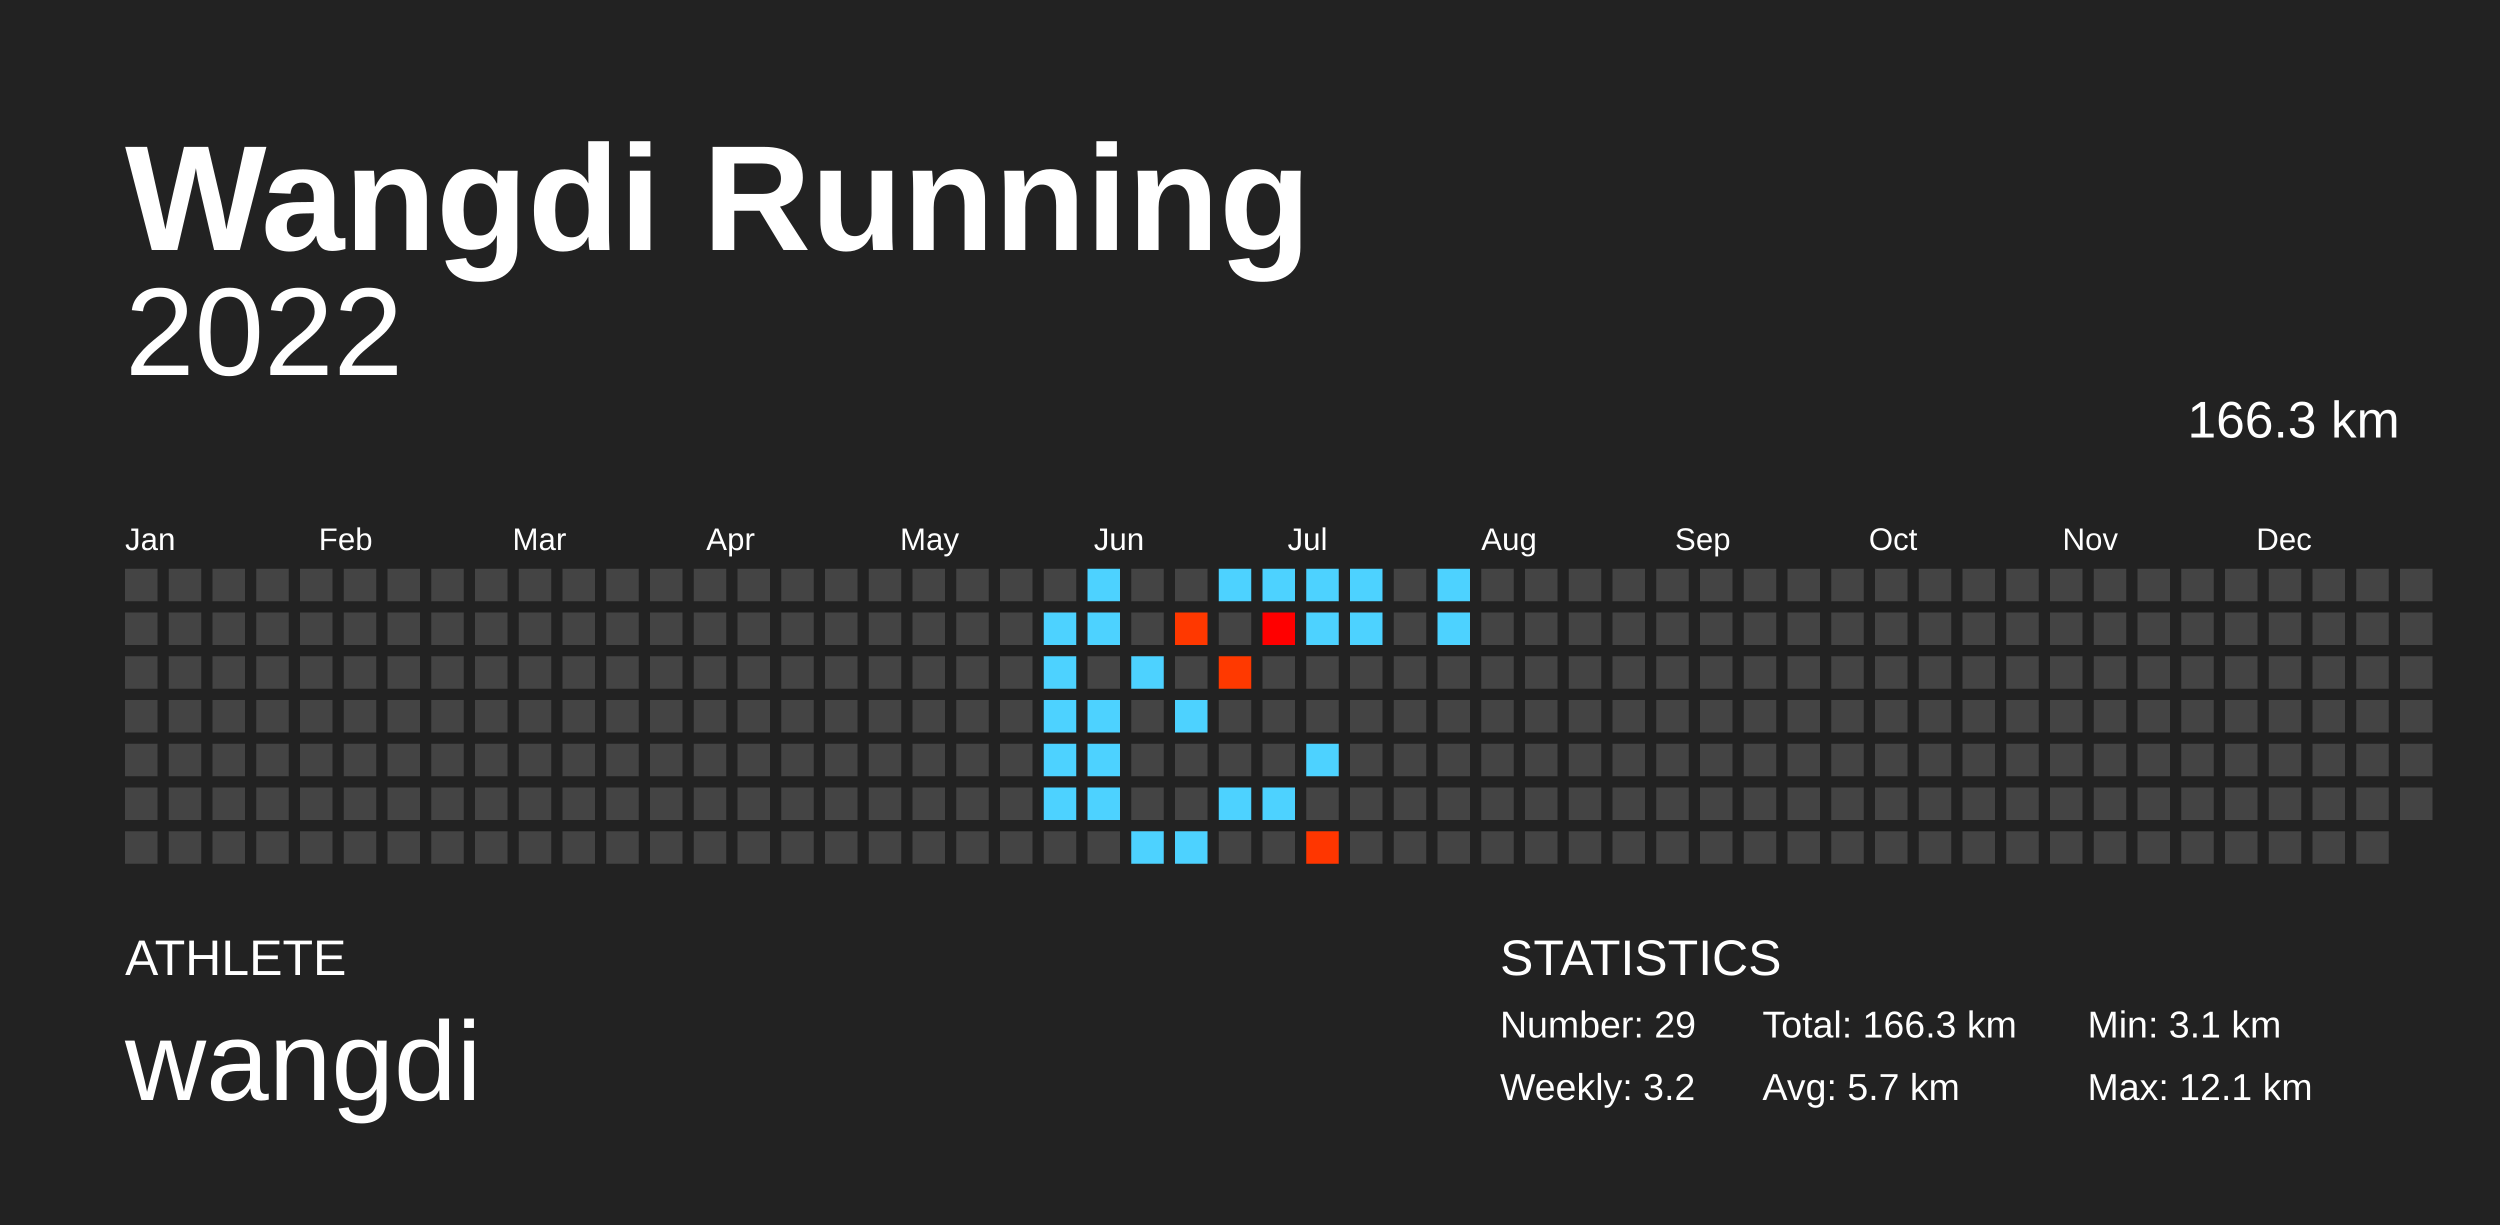
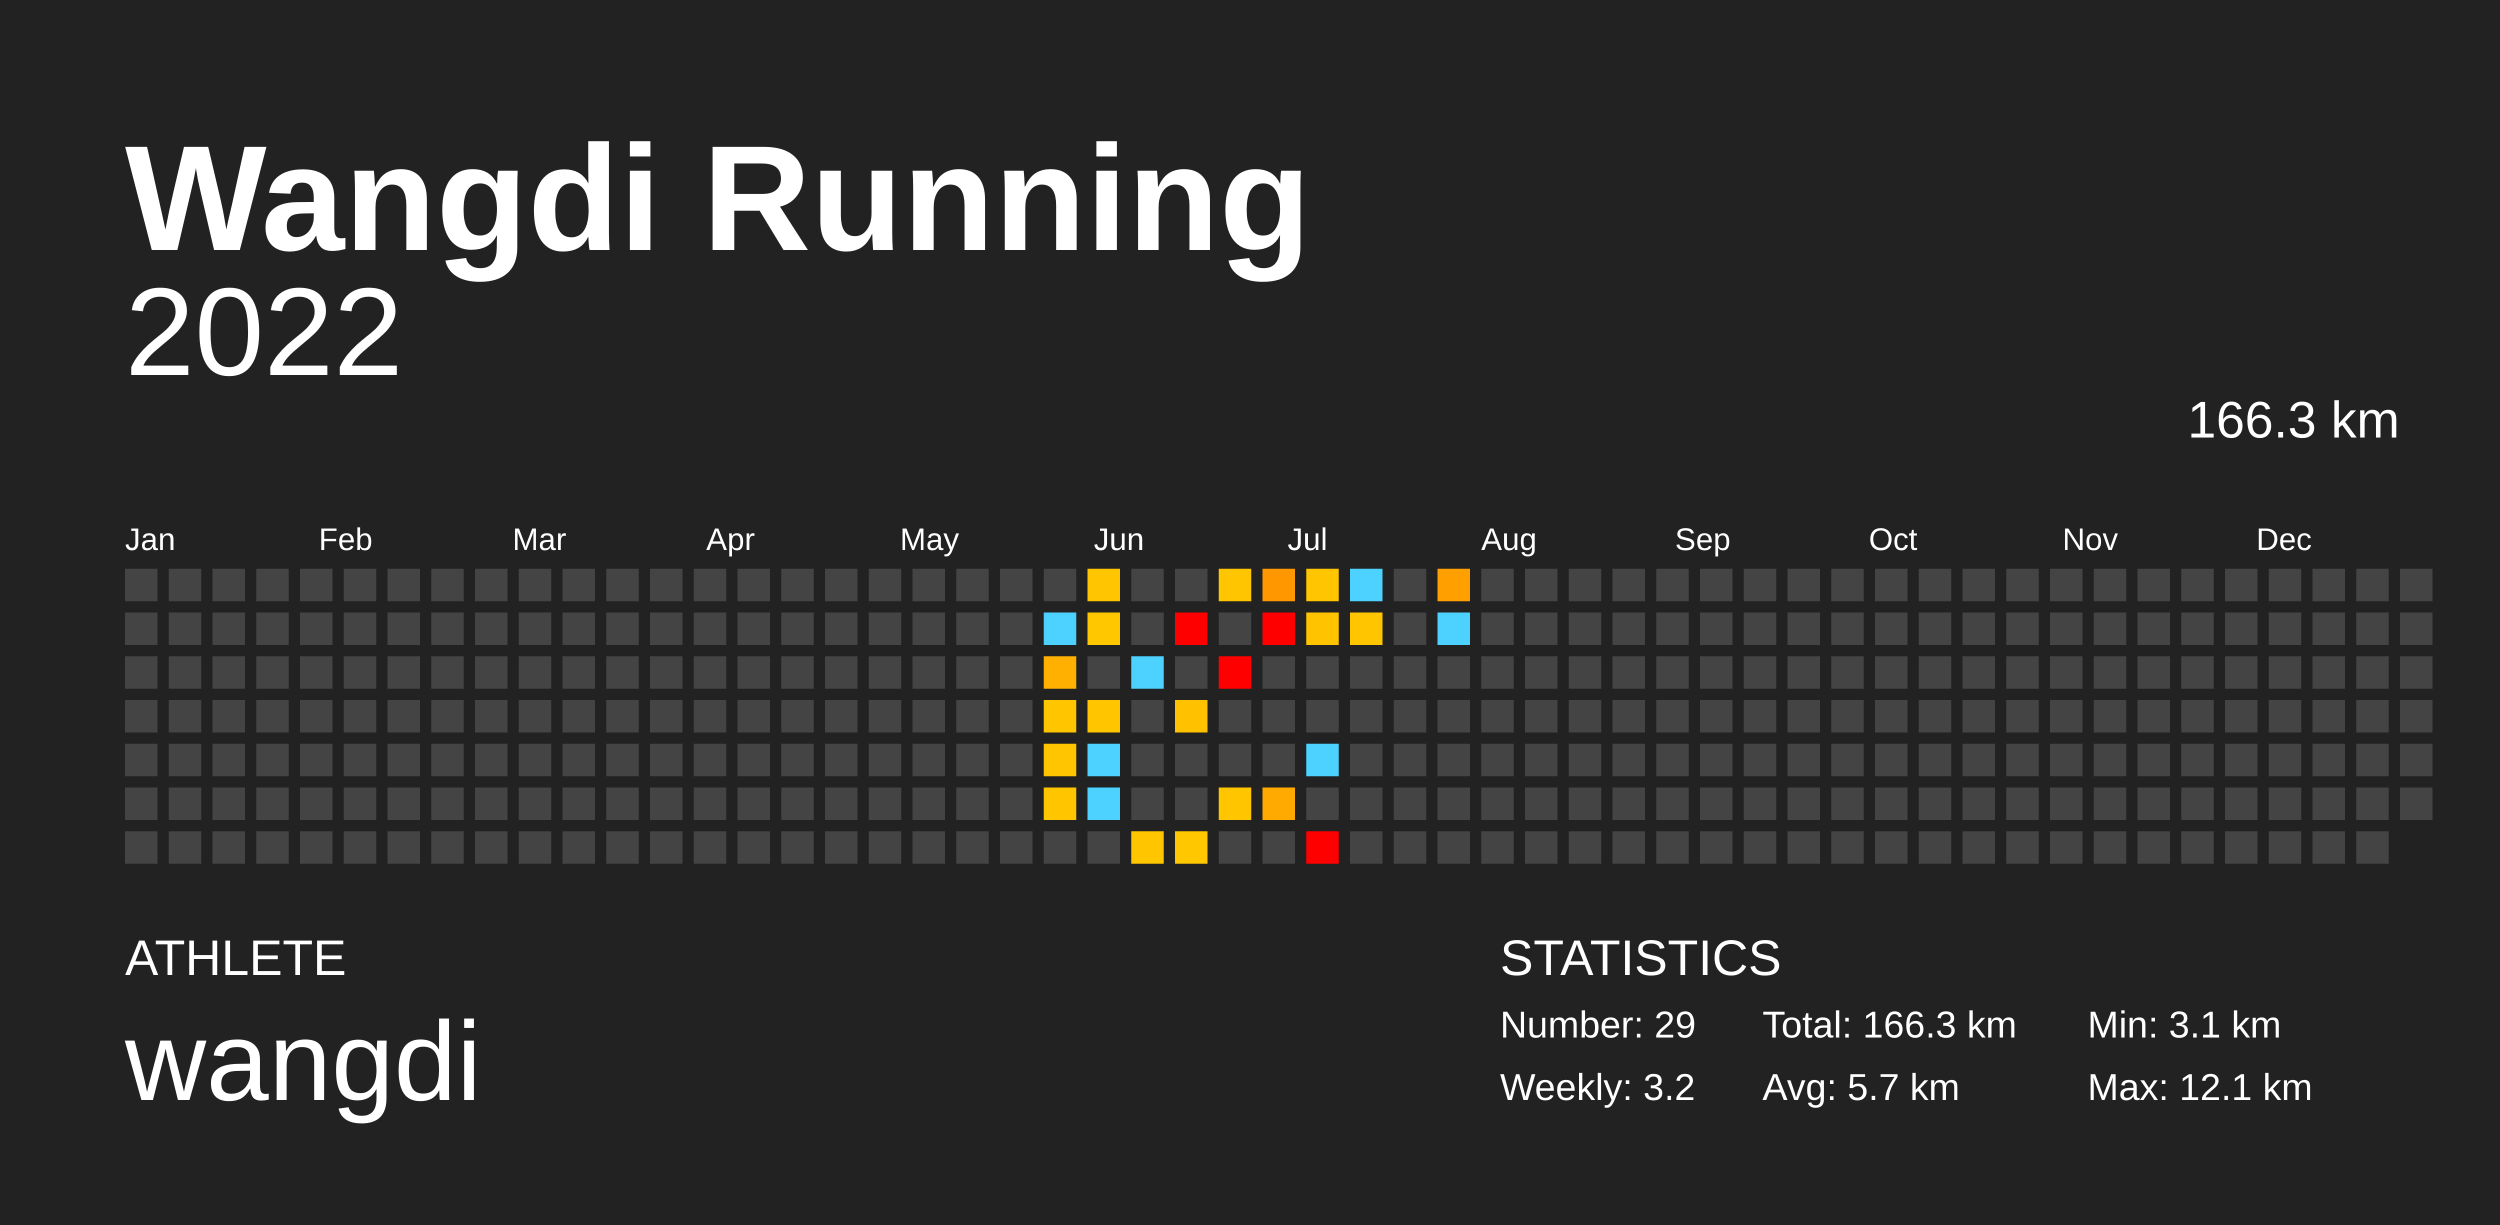
<svg xmlns="http://www.w3.org/2000/svg" baseProfile="full" height="98mm" version="1.1" viewBox="0,0,200,98" width="200mm">
  <defs />
  <rect fill="#222222" height="98" width="200" x="0" y="0" />
  <text fill="#FFFFFF" style="font-size:12px; font-family:Arial; font-weight:bold;" x="10" y="20">Wangdi Running</text>
  <text fill="#FFFFFF" style="font-size:4px; font-family:Arial" x="10" y="78">ATHLETE</text>
  <text fill="#FFFFFF" style="font-size:9px; font-family:Arial" x="10" y="88">wangdi</text>
  <text fill="#FFFFFF" style="font-size:4px; font-family:Arial" x="120" y="78">STATISTICS</text>
  <text fill="#FFFFFF" style="font-size:3px; font-family:Arial" x="120" y="83">Number: 29</text>
  <text fill="#FFFFFF" style="font-size:3px; font-family:Arial" x="120" y="88">Weekly: 3.2</text>
  <text fill="#FFFFFF" style="font-size:3px; font-family:Arial" x="141" y="83">Total: 166.3 km</text>
  <text fill="#FFFFFF" style="font-size:3px; font-family:Arial" x="141" y="88">Avg: 5.7 km</text>
  <text fill="#FFFFFF" style="font-size:3px; font-family:Arial" x="167" y="83">Min: 3.1 km</text>
  <text fill="#FFFFFF" style="font-size:3px; font-family:Arial" x="167" y="88">Max: 12.1 km</text>
  <text alignment-baseline="hanging" fill="#FFFFFF" style="font-size:10.0px; font-family:Arial;" x="10" y="30">2022</text>
  <text alignment-baseline="hanging" fill="#FFFFFF" style="font-size:4.125px; font-family:Arial;" x="175" y="35">166.3 km</text>
  <text fill="#FFFFFF" style="font-size:2.5px; font-family:Arial" x="10.0" y="44">Jan</text>
  <text fill="#FFFFFF" style="font-size:2.5px; font-family:Arial" x="25.5" y="44">Feb</text>
  <text fill="#FFFFFF" style="font-size:2.5px; font-family:Arial" x="41.0" y="44">Mar</text>
  <text fill="#FFFFFF" style="font-size:2.5px; font-family:Arial" x="56.5" y="44">Apr</text>
  <text fill="#FFFFFF" style="font-size:2.5px; font-family:Arial" x="72.0" y="44">May</text>
  <text fill="#FFFFFF" style="font-size:2.5px; font-family:Arial" x="87.5" y="44">Jun</text>
  <text fill="#FFFFFF" style="font-size:2.5px; font-family:Arial" x="103.0" y="44">Jul</text>
  <text fill="#FFFFFF" style="font-size:2.5px; font-family:Arial" x="118.5" y="44">Aug</text>
  <text fill="#FFFFFF" style="font-size:2.5px; font-family:Arial" x="134.0" y="44">Sep</text>
  <text fill="#FFFFFF" style="font-size:2.5px; font-family:Arial" x="149.5" y="44">Oct</text>
  <text fill="#FFFFFF" style="font-size:2.5px; font-family:Arial" x="165.0" y="44">Nov</text>
  <text fill="#FFFFFF" style="font-size:2.5px; font-family:Arial" x="180.5" y="44">Dec</text>
  <rect fill="#444444" height="2.6" width="2.6" x="10.0" y="45.5" />
  <rect fill="#444444" height="2.6" width="2.6" x="10.0" y="49.0" />
  <rect fill="#444444" height="2.6" width="2.6" x="10.0" y="52.5" />
  <rect fill="#444444" height="2.6" width="2.6" x="10.0" y="56.0" />
  <rect fill="#444444" height="2.6" width="2.6" x="10.0" y="59.5" />
  <rect fill="#444444" height="2.6" width="2.6" x="10.0" y="63.0" />
  <rect fill="#444444" height="2.6" width="2.6" x="10.0" y="66.5" />
  <rect fill="#444444" height="2.6" width="2.6" x="13.5" y="45.5" />
  <rect fill="#444444" height="2.6" width="2.6" x="13.5" y="49.0" />
  <rect fill="#444444" height="2.6" width="2.6" x="13.5" y="52.5" />
  <rect fill="#444444" height="2.6" width="2.6" x="13.5" y="56.0" />
  <rect fill="#444444" height="2.6" width="2.6" x="13.5" y="59.5" />
  <rect fill="#444444" height="2.6" width="2.6" x="13.5" y="63.0" />
  <rect fill="#444444" height="2.6" width="2.6" x="13.5" y="66.5" />
  <rect fill="#444444" height="2.6" width="2.6" x="17.0" y="45.5" />
  <rect fill="#444444" height="2.6" width="2.6" x="17.0" y="49.0" />
  <rect fill="#444444" height="2.6" width="2.6" x="17.0" y="52.5" />
  <rect fill="#444444" height="2.6" width="2.6" x="17.0" y="56.0" />
  <rect fill="#444444" height="2.6" width="2.6" x="17.0" y="59.5" />
  <rect fill="#444444" height="2.6" width="2.6" x="17.0" y="63.0" />
  <rect fill="#444444" height="2.6" width="2.6" x="17.0" y="66.5" />
  <rect fill="#444444" height="2.6" width="2.6" x="20.5" y="45.5" />
  <rect fill="#444444" height="2.6" width="2.6" x="20.5" y="49.0" />
  <rect fill="#444444" height="2.6" width="2.6" x="20.5" y="52.5" />
  <rect fill="#444444" height="2.6" width="2.6" x="20.5" y="56.0" />
  <rect fill="#444444" height="2.6" width="2.6" x="20.5" y="59.5" />
  <rect fill="#444444" height="2.6" width="2.6" x="20.5" y="63.0" />
  <rect fill="#444444" height="2.6" width="2.6" x="20.5" y="66.5" />
  <rect fill="#444444" height="2.6" width="2.6" x="24.0" y="45.5" />
  <rect fill="#444444" height="2.6" width="2.6" x="24.0" y="49.0" />
  <rect fill="#444444" height="2.6" width="2.6" x="24.0" y="52.5" />
  <rect fill="#444444" height="2.6" width="2.6" x="24.0" y="56.0" />
  <rect fill="#444444" height="2.6" width="2.6" x="24.0" y="59.5" />
  <rect fill="#444444" height="2.6" width="2.6" x="24.0" y="63.0" />
  <rect fill="#444444" height="2.6" width="2.6" x="24.0" y="66.5" />
  <rect fill="#444444" height="2.6" width="2.6" x="27.5" y="45.5" />
  <rect fill="#444444" height="2.6" width="2.6" x="27.5" y="49.0" />
  <rect fill="#444444" height="2.6" width="2.6" x="27.5" y="52.5" />
  <rect fill="#444444" height="2.6" width="2.6" x="27.5" y="56.0" />
  <rect fill="#444444" height="2.6" width="2.6" x="27.5" y="59.5" />
  <rect fill="#444444" height="2.6" width="2.6" x="27.5" y="63.0" />
  <rect fill="#444444" height="2.6" width="2.6" x="27.5" y="66.5" />
  <rect fill="#444444" height="2.6" width="2.6" x="31.0" y="45.5" />
  <rect fill="#444444" height="2.6" width="2.6" x="31.0" y="49.0" />
  <rect fill="#444444" height="2.6" width="2.6" x="31.0" y="52.5" />
  <rect fill="#444444" height="2.6" width="2.6" x="31.0" y="56.0" />
  <rect fill="#444444" height="2.6" width="2.6" x="31.0" y="59.5" />
  <rect fill="#444444" height="2.6" width="2.6" x="31.0" y="63.0" />
  <rect fill="#444444" height="2.6" width="2.6" x="31.0" y="66.5" />
  <rect fill="#444444" height="2.6" width="2.6" x="34.5" y="45.5" />
  <rect fill="#444444" height="2.6" width="2.6" x="34.5" y="49.0" />
  <rect fill="#444444" height="2.6" width="2.6" x="34.5" y="52.5" />
  <rect fill="#444444" height="2.6" width="2.6" x="34.5" y="56.0" />
  <rect fill="#444444" height="2.6" width="2.6" x="34.5" y="59.5" />
  <rect fill="#444444" height="2.6" width="2.6" x="34.5" y="63.0" />
  <rect fill="#444444" height="2.6" width="2.6" x="34.5" y="66.5" />
  <rect fill="#444444" height="2.6" width="2.6" x="38.0" y="45.5" />
  <rect fill="#444444" height="2.6" width="2.6" x="38.0" y="49.0" />
  <rect fill="#444444" height="2.6" width="2.6" x="38.0" y="52.5" />
  <rect fill="#444444" height="2.6" width="2.6" x="38.0" y="56.0" />
  <rect fill="#444444" height="2.6" width="2.6" x="38.0" y="59.5" />
  <rect fill="#444444" height="2.6" width="2.6" x="38.0" y="63.0" />
  <rect fill="#444444" height="2.6" width="2.6" x="38.0" y="66.5" />
  <rect fill="#444444" height="2.6" width="2.6" x="41.5" y="45.5" />
  <rect fill="#444444" height="2.6" width="2.6" x="41.5" y="49.0" />
  <rect fill="#444444" height="2.6" width="2.6" x="41.5" y="52.5" />
  <rect fill="#444444" height="2.6" width="2.6" x="41.5" y="56.0" />
  <rect fill="#444444" height="2.6" width="2.6" x="41.5" y="59.5" />
  <rect fill="#444444" height="2.6" width="2.6" x="41.5" y="63.0" />
  <rect fill="#444444" height="2.6" width="2.6" x="41.5" y="66.5" />
  <rect fill="#444444" height="2.6" width="2.6" x="45.0" y="45.5" />
  <rect fill="#444444" height="2.6" width="2.6" x="45.0" y="49.0" />
  <rect fill="#444444" height="2.6" width="2.6" x="45.0" y="52.5" />
  <rect fill="#444444" height="2.6" width="2.6" x="45.0" y="56.0" />
  <rect fill="#444444" height="2.6" width="2.6" x="45.0" y="59.5" />
  <rect fill="#444444" height="2.6" width="2.6" x="45.0" y="63.0" />
  <rect fill="#444444" height="2.6" width="2.6" x="45.0" y="66.5" />
  <rect fill="#444444" height="2.6" width="2.6" x="48.5" y="45.5" />
  <rect fill="#444444" height="2.6" width="2.6" x="48.5" y="49.0" />
  <rect fill="#444444" height="2.6" width="2.6" x="48.5" y="52.5" />
  <rect fill="#444444" height="2.6" width="2.6" x="48.5" y="56.0" />
  <rect fill="#444444" height="2.6" width="2.6" x="48.5" y="59.5" />
  <rect fill="#444444" height="2.6" width="2.6" x="48.5" y="63.0" />
  <rect fill="#444444" height="2.6" width="2.6" x="48.5" y="66.5" />
  <rect fill="#444444" height="2.6" width="2.6" x="52.0" y="45.5" />
  <rect fill="#444444" height="2.6" width="2.6" x="52.0" y="49.0" />
  <rect fill="#444444" height="2.6" width="2.6" x="52.0" y="52.5" />
  <rect fill="#444444" height="2.6" width="2.6" x="52.0" y="56.0" />
  <rect fill="#444444" height="2.6" width="2.6" x="52.0" y="59.5" />
  <rect fill="#444444" height="2.6" width="2.6" x="52.0" y="63.0" />
  <rect fill="#444444" height="2.6" width="2.6" x="52.0" y="66.5" />
  <rect fill="#444444" height="2.6" width="2.6" x="55.5" y="45.5" />
  <rect fill="#444444" height="2.6" width="2.6" x="55.5" y="49.0" />
  <rect fill="#444444" height="2.6" width="2.6" x="55.5" y="52.5" />
  <rect fill="#444444" height="2.6" width="2.6" x="55.5" y="56.0" />
  <rect fill="#444444" height="2.6" width="2.6" x="55.5" y="59.5" />
  <rect fill="#444444" height="2.6" width="2.6" x="55.5" y="63.0" />
  <rect fill="#444444" height="2.6" width="2.6" x="55.5" y="66.5" />
  <rect fill="#444444" height="2.6" width="2.6" x="59.0" y="45.5" />
  <rect fill="#444444" height="2.6" width="2.6" x="59.0" y="49.0" />
  <rect fill="#444444" height="2.6" width="2.6" x="59.0" y="52.5" />
  <rect fill="#444444" height="2.6" width="2.6" x="59.0" y="56.0" />
  <rect fill="#444444" height="2.6" width="2.6" x="59.0" y="59.5" />
  <rect fill="#444444" height="2.6" width="2.6" x="59.0" y="63.0" />
  <rect fill="#444444" height="2.6" width="2.6" x="59.0" y="66.5" />
  <rect fill="#444444" height="2.6" width="2.6" x="62.5" y="45.5" />
  <rect fill="#444444" height="2.6" width="2.6" x="62.5" y="49.0" />
  <rect fill="#444444" height="2.6" width="2.6" x="62.5" y="52.5" />
  <rect fill="#444444" height="2.6" width="2.6" x="62.5" y="56.0" />
  <rect fill="#444444" height="2.6" width="2.6" x="62.5" y="59.5" />
  <rect fill="#444444" height="2.6" width="2.6" x="62.5" y="63.0" />
  <rect fill="#444444" height="2.6" width="2.6" x="62.5" y="66.5" />
  <rect fill="#444444" height="2.6" width="2.6" x="66.0" y="45.5" />
  <rect fill="#444444" height="2.6" width="2.6" x="66.0" y="49.0" />
  <rect fill="#444444" height="2.6" width="2.6" x="66.0" y="52.5" />
  <rect fill="#444444" height="2.6" width="2.6" x="66.0" y="56.0" />
  <rect fill="#444444" height="2.6" width="2.6" x="66.0" y="59.5" />
  <rect fill="#444444" height="2.6" width="2.6" x="66.0" y="63.0" />
  <rect fill="#444444" height="2.6" width="2.6" x="66.0" y="66.5" />
  <rect fill="#444444" height="2.6" width="2.6" x="69.5" y="45.5" />
  <rect fill="#444444" height="2.6" width="2.6" x="69.5" y="49.0" />
  <rect fill="#444444" height="2.6" width="2.6" x="69.5" y="52.5" />
  <rect fill="#444444" height="2.6" width="2.6" x="69.5" y="56.0" />
  <rect fill="#444444" height="2.6" width="2.6" x="69.5" y="59.5" />
  <rect fill="#444444" height="2.6" width="2.6" x="69.5" y="63.0" />
  <rect fill="#444444" height="2.6" width="2.6" x="69.5" y="66.5" />
  <rect fill="#444444" height="2.6" width="2.6" x="73.0" y="45.5" />
  <rect fill="#444444" height="2.6" width="2.6" x="73.0" y="49.0" />
  <rect fill="#444444" height="2.6" width="2.6" x="73.0" y="52.5" />
  <rect fill="#444444" height="2.6" width="2.6" x="73.0" y="56.0" />
  <rect fill="#444444" height="2.6" width="2.6" x="73.0" y="59.5" />
  <rect fill="#444444" height="2.6" width="2.6" x="73.0" y="63.0" />
  <rect fill="#444444" height="2.6" width="2.6" x="73.0" y="66.5" />
  <rect fill="#444444" height="2.6" width="2.6" x="76.5" y="45.5" />
  <rect fill="#444444" height="2.6" width="2.6" x="76.5" y="49.0" />
  <rect fill="#444444" height="2.6" width="2.6" x="76.5" y="52.5" />
  <rect fill="#444444" height="2.6" width="2.6" x="76.5" y="56.0" />
  <rect fill="#444444" height="2.6" width="2.6" x="76.5" y="59.5" />
  <rect fill="#444444" height="2.6" width="2.6" x="76.5" y="63.0" />
  <rect fill="#444444" height="2.6" width="2.6" x="76.5" y="66.5" />
  <rect fill="#444444" height="2.6" width="2.6" x="80.0" y="45.5" />
  <rect fill="#444444" height="2.6" width="2.6" x="80.0" y="49.0" />
  <rect fill="#444444" height="2.6" width="2.6" x="80.0" y="52.5" />
  <rect fill="#444444" height="2.6" width="2.6" x="80.0" y="56.0" />
  <rect fill="#444444" height="2.6" width="2.6" x="80.0" y="59.5" />
  <rect fill="#444444" height="2.6" width="2.6" x="80.0" y="63.0" />
  <rect fill="#444444" height="2.6" width="2.6" x="80.0" y="66.5" />
  <rect fill="#444444" height="2.6" width="2.6" x="83.5" y="45.5" />
  <rect fill="#4dd2ff" height="2.6" width="2.6" x="83.5" y="49.0" />
-   <rect fill="#4dd2ff" height="2.6" width="2.6" x="83.5" y="52.5" />
-   <rect fill="#4dd2ff" height="2.6" width="2.6" x="83.5" y="56.0" />
-   <rect fill="#4dd2ff" height="2.6" width="2.6" x="83.5" y="59.5" />
-   <rect fill="#4dd2ff" height="2.6" width="2.6" x="83.5" y="63.0" />
+   <rect fill="#ffb000" height="2.6" width="2.6" x="83.5" y="52.5" />
+   <rect fill="#ffc600" height="2.6" width="2.6" x="83.5" y="56.0" />
+   <rect fill="#ffc500" height="2.6" width="2.6" x="83.5" y="59.5" />
+   <rect fill="#ffc600" height="2.6" width="2.6" x="83.5" y="63.0" />
  <rect fill="#444444" height="2.6" width="2.6" x="83.5" y="66.5" />
-   <rect fill="#4dd2ff" height="2.6" width="2.6" x="87.0" y="45.5" />
-   <rect fill="#4dd2ff" height="2.6" width="2.6" x="87.0" y="49.0" />
+   <rect fill="#ffc500" height="2.6" width="2.6" x="87.0" y="45.5" />
+   <rect fill="#ffc700" height="2.6" width="2.6" x="87.0" y="49.0" />
  <rect fill="#444444" height="2.6" width="2.6" x="87.0" y="52.5" />
-   <rect fill="#4dd2ff" height="2.6" width="2.6" x="87.0" y="56.0" />
+   <rect fill="#ffc600" height="2.6" width="2.6" x="87.0" y="56.0" />
  <rect fill="#4dd2ff" height="2.6" width="2.6" x="87.0" y="59.5" />
  <rect fill="#4dd2ff" height="2.6" width="2.6" x="87.0" y="63.0" />
  <rect fill="#444444" height="2.6" width="2.6" x="87.0" y="66.5" />
  <rect fill="#444444" height="2.6" width="2.6" x="90.5" y="45.5" />
  <rect fill="#444444" height="2.6" width="2.6" x="90.5" y="49.0" />
  <rect fill="#4dd2ff" height="2.6" width="2.6" x="90.5" y="52.5" />
  <rect fill="#444444" height="2.6" width="2.6" x="90.5" y="56.0" />
  <rect fill="#444444" height="2.6" width="2.6" x="90.5" y="59.5" />
  <rect fill="#444444" height="2.6" width="2.6" x="90.5" y="63.0" />
-   <rect fill="#4dd2ff" height="2.6" width="2.6" x="90.5" y="66.5" />
+   <rect fill="#ffc600" height="2.6" width="2.6" x="90.5" y="66.5" />
  <rect fill="#444444" height="2.6" width="2.6" x="94.0" y="45.5" />
-   <rect fill="#ff3800" height="2.6" width="2.6" x="94.0" y="49.0" />
+   <rect fill="red" height="2.6" width="2.6" x="94.0" y="49.0" />
  <rect fill="#444444" height="2.6" width="2.6" x="94.0" y="52.5" />
-   <rect fill="#4dd2ff" height="2.6" width="2.6" x="94.0" y="56.0" />
+   <rect fill="#ffc100" height="2.6" width="2.6" x="94.0" y="56.0" />
  <rect fill="#444444" height="2.6" width="2.6" x="94.0" y="59.5" />
  <rect fill="#444444" height="2.6" width="2.6" x="94.0" y="63.0" />
-   <rect fill="#4dd2ff" height="2.6" width="2.6" x="94.0" y="66.5" />
-   <rect fill="#4dd2ff" height="2.6" width="2.6" x="97.5" y="45.5" />
+   <rect fill="#ffc700" height="2.6" width="2.6" x="94.0" y="66.5" />
+   <rect fill="#ffc500" height="2.6" width="2.6" x="97.5" y="45.5" />
  <rect fill="#444444" height="2.6" width="2.6" x="97.5" y="49.0" />
-   <rect fill="#ff3900" height="2.6" width="2.6" x="97.5" y="52.5" />
+   <rect fill="red" height="2.6" width="2.6" x="97.5" y="52.5" />
  <rect fill="#444444" height="2.6" width="2.6" x="97.5" y="56.0" />
  <rect fill="#444444" height="2.6" width="2.6" x="97.5" y="59.5" />
-   <rect fill="#4dd2ff" height="2.6" width="2.6" x="97.5" y="63.0" />
+   <rect fill="#ffc600" height="2.6" width="2.6" x="97.5" y="63.0" />
  <rect fill="#444444" height="2.6" width="2.6" x="97.5" y="66.5" />
-   <rect fill="#4dd2ff" height="2.6" width="2.6" x="101.0" y="45.5" />
-   <rect fill="#ff0000" height="2.6" width="2.6" x="101.0" y="49.0" />
+   <rect fill="#ff9700" height="2.6" width="2.6" x="101.0" y="45.5" />
+   <rect fill="red" height="2.6" width="2.6" x="101.0" y="49.0" />
  <rect fill="#444444" height="2.6" width="2.6" x="101.0" y="52.5" />
  <rect fill="#444444" height="2.6" width="2.6" x="101.0" y="56.0" />
  <rect fill="#444444" height="2.6" width="2.6" x="101.0" y="59.5" />
-   <rect fill="#4dd2ff" height="2.6" width="2.6" x="101.0" y="63.0" />
+   <rect fill="#ffaa00" height="2.6" width="2.6" x="101.0" y="63.0" />
  <rect fill="#444444" height="2.6" width="2.6" x="101.0" y="66.5" />
-   <rect fill="#4dd2ff" height="2.6" width="2.6" x="104.5" y="45.5" />
-   <rect fill="#4dd2ff" height="2.6" width="2.6" x="104.5" y="49.0" />
+   <rect fill="#ffc500" height="2.6" width="2.6" x="104.5" y="45.5" />
+   <rect fill="#ffc300" height="2.6" width="2.6" x="104.5" y="49.0" />
  <rect fill="#444444" height="2.6" width="2.6" x="104.5" y="52.5" />
  <rect fill="#444444" height="2.6" width="2.6" x="104.5" y="56.0" />
  <rect fill="#4dd2ff" height="2.6" width="2.6" x="104.5" y="59.5" />
  <rect fill="#444444" height="2.6" width="2.6" x="104.5" y="63.0" />
-   <rect fill="#ff3600" height="2.6" width="2.6" x="104.5" y="66.5" />
+   <rect fill="red" height="2.6" width="2.6" x="104.5" y="66.5" />
  <rect fill="#4dd2ff" height="2.6" width="2.6" x="108.0" y="45.5" />
-   <rect fill="#4dd2ff" height="2.6" width="2.6" x="108.0" y="49.0" />
+   <rect fill="#ffc600" height="2.6" width="2.6" x="108.0" y="49.0" />
  <rect fill="#444444" height="2.6" width="2.6" x="108.0" y="52.5" />
  <rect fill="#444444" height="2.6" width="2.6" x="108.0" y="56.0" />
  <rect fill="#444444" height="2.6" width="2.6" x="108.0" y="59.5" />
  <rect fill="#444444" height="2.6" width="2.6" x="108.0" y="63.0" />
  <rect fill="#444444" height="2.6" width="2.6" x="108.0" y="66.5" />
  <rect fill="#444444" height="2.6" width="2.6" x="111.5" y="45.5" />
  <rect fill="#444444" height="2.6" width="2.6" x="111.5" y="49.0" />
  <rect fill="#444444" height="2.6" width="2.6" x="111.5" y="52.5" />
  <rect fill="#444444" height="2.6" width="2.6" x="111.5" y="56.0" />
  <rect fill="#444444" height="2.6" width="2.6" x="111.5" y="59.5" />
  <rect fill="#444444" height="2.6" width="2.6" x="111.5" y="63.0" />
  <rect fill="#444444" height="2.6" width="2.6" x="111.5" y="66.5" />
-   <rect fill="#4dd2ff" height="2.6" width="2.6" x="115.0" y="45.5" />
+   <rect fill="#ff9f00" height="2.6" width="2.6" x="115.0" y="45.5" />
  <rect fill="#4dd2ff" height="2.6" width="2.6" x="115.0" y="49.0" />
  <rect fill="#444444" height="2.6" width="2.6" x="115.0" y="52.5" />
  <rect fill="#444444" height="2.6" width="2.6" x="115.0" y="56.0" />
  <rect fill="#444444" height="2.6" width="2.6" x="115.0" y="59.5" />
  <rect fill="#444444" height="2.6" width="2.6" x="115.0" y="63.0" />
  <rect fill="#444444" height="2.6" width="2.6" x="115.0" y="66.5" />
  <rect fill="#444444" height="2.6" width="2.6" x="118.5" y="45.5" />
  <rect fill="#444444" height="2.6" width="2.6" x="118.5" y="49.0" />
  <rect fill="#444444" height="2.6" width="2.6" x="118.5" y="52.5" />
  <rect fill="#444444" height="2.6" width="2.6" x="118.5" y="56.0" />
  <rect fill="#444444" height="2.6" width="2.6" x="118.5" y="59.5" />
  <rect fill="#444444" height="2.6" width="2.6" x="118.5" y="63.0" />
  <rect fill="#444444" height="2.6" width="2.6" x="118.5" y="66.5" />
  <rect fill="#444444" height="2.6" width="2.6" x="122.0" y="45.5" />
  <rect fill="#444444" height="2.6" width="2.6" x="122.0" y="49.0" />
  <rect fill="#444444" height="2.6" width="2.6" x="122.0" y="52.5" />
  <rect fill="#444444" height="2.6" width="2.6" x="122.0" y="56.0" />
  <rect fill="#444444" height="2.6" width="2.6" x="122.0" y="59.5" />
  <rect fill="#444444" height="2.6" width="2.6" x="122.0" y="63.0" />
  <rect fill="#444444" height="2.6" width="2.6" x="122.0" y="66.5" />
  <rect fill="#444444" height="2.6" width="2.6" x="125.5" y="45.5" />
  <rect fill="#444444" height="2.6" width="2.6" x="125.5" y="49.0" />
  <rect fill="#444444" height="2.6" width="2.6" x="125.5" y="52.5" />
  <rect fill="#444444" height="2.6" width="2.6" x="125.5" y="56.0" />
  <rect fill="#444444" height="2.6" width="2.6" x="125.5" y="59.5" />
  <rect fill="#444444" height="2.6" width="2.6" x="125.5" y="63.0" />
  <rect fill="#444444" height="2.6" width="2.6" x="125.5" y="66.5" />
  <rect fill="#444444" height="2.6" width="2.6" x="129.0" y="45.5" />
  <rect fill="#444444" height="2.6" width="2.6" x="129.0" y="49.0" />
  <rect fill="#444444" height="2.6" width="2.6" x="129.0" y="52.5" />
  <rect fill="#444444" height="2.6" width="2.6" x="129.0" y="56.0" />
  <rect fill="#444444" height="2.6" width="2.6" x="129.0" y="59.5" />
  <rect fill="#444444" height="2.6" width="2.6" x="129.0" y="63.0" />
  <rect fill="#444444" height="2.6" width="2.6" x="129.0" y="66.5" />
  <rect fill="#444444" height="2.6" width="2.6" x="132.5" y="45.5" />
  <rect fill="#444444" height="2.6" width="2.6" x="132.5" y="49.0" />
  <rect fill="#444444" height="2.6" width="2.6" x="132.5" y="52.5" />
  <rect fill="#444444" height="2.6" width="2.6" x="132.5" y="56.0" />
  <rect fill="#444444" height="2.6" width="2.6" x="132.5" y="59.5" />
  <rect fill="#444444" height="2.6" width="2.6" x="132.5" y="63.0" />
  <rect fill="#444444" height="2.6" width="2.6" x="132.5" y="66.5" />
  <rect fill="#444444" height="2.6" width="2.6" x="136.0" y="45.5" />
  <rect fill="#444444" height="2.6" width="2.6" x="136.0" y="49.0" />
  <rect fill="#444444" height="2.6" width="2.6" x="136.0" y="52.5" />
  <rect fill="#444444" height="2.6" width="2.6" x="136.0" y="56.0" />
  <rect fill="#444444" height="2.6" width="2.6" x="136.0" y="59.5" />
  <rect fill="#444444" height="2.6" width="2.6" x="136.0" y="63.0" />
  <rect fill="#444444" height="2.6" width="2.6" x="136.0" y="66.5" />
  <rect fill="#444444" height="2.6" width="2.6" x="139.5" y="45.5" />
  <rect fill="#444444" height="2.6" width="2.6" x="139.5" y="49.0" />
  <rect fill="#444444" height="2.6" width="2.6" x="139.5" y="52.5" />
  <rect fill="#444444" height="2.6" width="2.6" x="139.5" y="56.0" />
  <rect fill="#444444" height="2.6" width="2.6" x="139.5" y="59.5" />
  <rect fill="#444444" height="2.6" width="2.6" x="139.5" y="63.0" />
  <rect fill="#444444" height="2.6" width="2.6" x="139.5" y="66.5" />
  <rect fill="#444444" height="2.6" width="2.6" x="143.0" y="45.5" />
  <rect fill="#444444" height="2.6" width="2.6" x="143.0" y="49.0" />
  <rect fill="#444444" height="2.6" width="2.6" x="143.0" y="52.5" />
  <rect fill="#444444" height="2.6" width="2.6" x="143.0" y="56.0" />
  <rect fill="#444444" height="2.6" width="2.6" x="143.0" y="59.5" />
  <rect fill="#444444" height="2.6" width="2.6" x="143.0" y="63.0" />
  <rect fill="#444444" height="2.6" width="2.6" x="143.0" y="66.5" />
  <rect fill="#444444" height="2.6" width="2.6" x="146.5" y="45.5" />
  <rect fill="#444444" height="2.6" width="2.6" x="146.5" y="49.0" />
  <rect fill="#444444" height="2.6" width="2.6" x="146.5" y="52.5" />
  <rect fill="#444444" height="2.6" width="2.6" x="146.5" y="56.0" />
  <rect fill="#444444" height="2.6" width="2.6" x="146.5" y="59.5" />
  <rect fill="#444444" height="2.6" width="2.6" x="146.5" y="63.0" />
  <rect fill="#444444" height="2.6" width="2.6" x="146.5" y="66.5" />
  <rect fill="#444444" height="2.6" width="2.6" x="150.0" y="45.5" />
  <rect fill="#444444" height="2.6" width="2.6" x="150.0" y="49.0" />
  <rect fill="#444444" height="2.6" width="2.6" x="150.0" y="52.5" />
  <rect fill="#444444" height="2.6" width="2.6" x="150.0" y="56.0" />
  <rect fill="#444444" height="2.6" width="2.6" x="150.0" y="59.5" />
  <rect fill="#444444" height="2.6" width="2.6" x="150.0" y="63.0" />
  <rect fill="#444444" height="2.6" width="2.6" x="150.0" y="66.5" />
  <rect fill="#444444" height="2.6" width="2.6" x="153.5" y="45.5" />
  <rect fill="#444444" height="2.6" width="2.6" x="153.5" y="49.0" />
  <rect fill="#444444" height="2.6" width="2.6" x="153.5" y="52.5" />
  <rect fill="#444444" height="2.6" width="2.6" x="153.5" y="56.0" />
  <rect fill="#444444" height="2.6" width="2.6" x="153.5" y="59.5" />
  <rect fill="#444444" height="2.6" width="2.6" x="153.5" y="63.0" />
  <rect fill="#444444" height="2.6" width="2.6" x="153.5" y="66.5" />
  <rect fill="#444444" height="2.6" width="2.6" x="157.0" y="45.5" />
  <rect fill="#444444" height="2.6" width="2.6" x="157.0" y="49.0" />
  <rect fill="#444444" height="2.6" width="2.6" x="157.0" y="52.5" />
  <rect fill="#444444" height="2.6" width="2.6" x="157.0" y="56.0" />
  <rect fill="#444444" height="2.6" width="2.6" x="157.0" y="59.5" />
  <rect fill="#444444" height="2.6" width="2.6" x="157.0" y="63.0" />
  <rect fill="#444444" height="2.6" width="2.6" x="157.0" y="66.5" />
  <rect fill="#444444" height="2.6" width="2.6" x="160.5" y="45.5" />
  <rect fill="#444444" height="2.6" width="2.6" x="160.5" y="49.0" />
  <rect fill="#444444" height="2.6" width="2.6" x="160.5" y="52.5" />
  <rect fill="#444444" height="2.6" width="2.6" x="160.5" y="56.0" />
  <rect fill="#444444" height="2.6" width="2.6" x="160.5" y="59.5" />
  <rect fill="#444444" height="2.6" width="2.6" x="160.5" y="63.0" />
  <rect fill="#444444" height="2.6" width="2.6" x="160.5" y="66.5" />
  <rect fill="#444444" height="2.6" width="2.6" x="164.0" y="45.5" />
  <rect fill="#444444" height="2.6" width="2.6" x="164.0" y="49.0" />
  <rect fill="#444444" height="2.6" width="2.6" x="164.0" y="52.5" />
  <rect fill="#444444" height="2.6" width="2.6" x="164.0" y="56.0" />
  <rect fill="#444444" height="2.6" width="2.6" x="164.0" y="59.5" />
  <rect fill="#444444" height="2.6" width="2.6" x="164.0" y="63.0" />
  <rect fill="#444444" height="2.6" width="2.6" x="164.0" y="66.5" />
  <rect fill="#444444" height="2.6" width="2.6" x="167.5" y="45.5" />
  <rect fill="#444444" height="2.6" width="2.6" x="167.5" y="49.0" />
  <rect fill="#444444" height="2.6" width="2.6" x="167.5" y="52.5" />
  <rect fill="#444444" height="2.6" width="2.6" x="167.5" y="56.0" />
  <rect fill="#444444" height="2.6" width="2.6" x="167.5" y="59.5" />
  <rect fill="#444444" height="2.6" width="2.6" x="167.5" y="63.0" />
  <rect fill="#444444" height="2.6" width="2.6" x="167.5" y="66.5" />
  <rect fill="#444444" height="2.6" width="2.6" x="171.0" y="45.5" />
  <rect fill="#444444" height="2.6" width="2.6" x="171.0" y="49.0" />
  <rect fill="#444444" height="2.6" width="2.6" x="171.0" y="52.5" />
  <rect fill="#444444" height="2.6" width="2.6" x="171.0" y="56.0" />
  <rect fill="#444444" height="2.6" width="2.6" x="171.0" y="59.5" />
  <rect fill="#444444" height="2.6" width="2.6" x="171.0" y="63.0" />
  <rect fill="#444444" height="2.6" width="2.6" x="171.0" y="66.5" />
  <rect fill="#444444" height="2.6" width="2.6" x="174.5" y="45.5" />
  <rect fill="#444444" height="2.6" width="2.6" x="174.5" y="49.0" />
  <rect fill="#444444" height="2.6" width="2.6" x="174.5" y="52.5" />
  <rect fill="#444444" height="2.6" width="2.6" x="174.5" y="56.0" />
  <rect fill="#444444" height="2.6" width="2.6" x="174.5" y="59.5" />
  <rect fill="#444444" height="2.6" width="2.6" x="174.5" y="63.0" />
  <rect fill="#444444" height="2.6" width="2.6" x="174.5" y="66.5" />
  <rect fill="#444444" height="2.6" width="2.6" x="178.0" y="45.5" />
  <rect fill="#444444" height="2.6" width="2.6" x="178.0" y="49.0" />
  <rect fill="#444444" height="2.6" width="2.6" x="178.0" y="52.5" />
  <rect fill="#444444" height="2.6" width="2.6" x="178.0" y="56.0" />
  <rect fill="#444444" height="2.6" width="2.6" x="178.0" y="59.5" />
  <rect fill="#444444" height="2.6" width="2.6" x="178.0" y="63.0" />
  <rect fill="#444444" height="2.6" width="2.6" x="178.0" y="66.5" />
  <rect fill="#444444" height="2.6" width="2.6" x="181.5" y="45.5" />
  <rect fill="#444444" height="2.6" width="2.6" x="181.5" y="49.0" />
  <rect fill="#444444" height="2.6" width="2.6" x="181.5" y="52.5" />
  <rect fill="#444444" height="2.6" width="2.6" x="181.5" y="56.0" />
  <rect fill="#444444" height="2.6" width="2.6" x="181.5" y="59.5" />
  <rect fill="#444444" height="2.6" width="2.6" x="181.5" y="63.0" />
  <rect fill="#444444" height="2.6" width="2.6" x="181.5" y="66.5" />
  <rect fill="#444444" height="2.6" width="2.6" x="185.0" y="45.5" />
  <rect fill="#444444" height="2.6" width="2.6" x="185.0" y="49.0" />
  <rect fill="#444444" height="2.6" width="2.6" x="185.0" y="52.5" />
  <rect fill="#444444" height="2.6" width="2.6" x="185.0" y="56.0" />
  <rect fill="#444444" height="2.6" width="2.6" x="185.0" y="59.5" />
  <rect fill="#444444" height="2.6" width="2.6" x="185.0" y="63.0" />
  <rect fill="#444444" height="2.6" width="2.6" x="185.0" y="66.5" />
  <rect fill="#444444" height="2.6" width="2.6" x="188.5" y="45.5" />
  <rect fill="#444444" height="2.6" width="2.6" x="188.5" y="49.0" />
  <rect fill="#444444" height="2.6" width="2.6" x="188.5" y="52.5" />
  <rect fill="#444444" height="2.6" width="2.6" x="188.5" y="56.0" />
  <rect fill="#444444" height="2.6" width="2.6" x="188.5" y="59.5" />
  <rect fill="#444444" height="2.6" width="2.6" x="188.5" y="63.0" />
  <rect fill="#444444" height="2.6" width="2.6" x="188.5" y="66.5" />
  <rect fill="#444444" height="2.6" width="2.6" x="192.0" y="45.5" />
  <rect fill="#444444" height="2.6" width="2.6" x="192.0" y="49.0" />
  <rect fill="#444444" height="2.6" width="2.6" x="192.0" y="52.5" />
  <rect fill="#444444" height="2.6" width="2.6" x="192.0" y="56.0" />
  <rect fill="#444444" height="2.6" width="2.6" x="192.0" y="59.5" />
  <rect fill="#444444" height="2.6" width="2.6" x="192.0" y="63.0" />
</svg>
